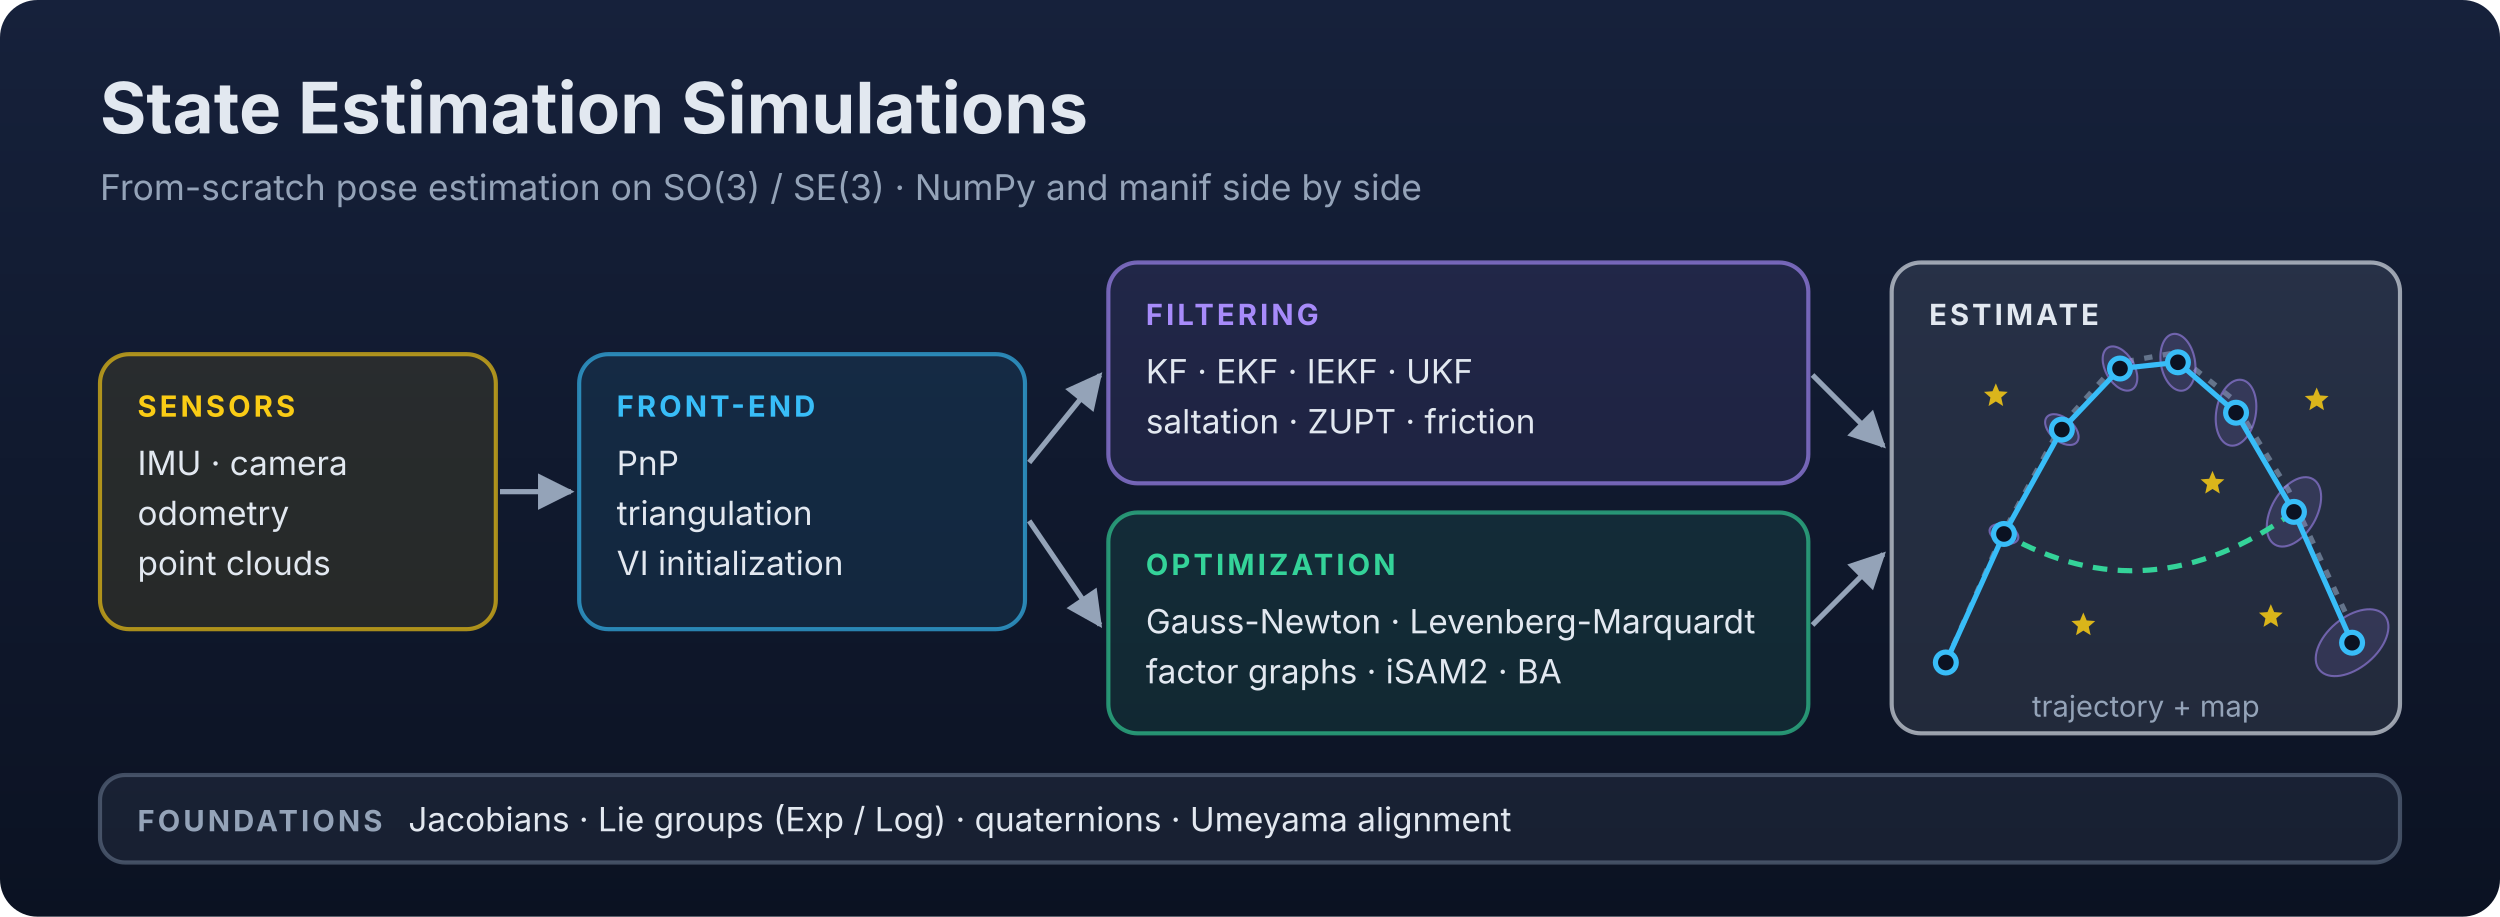
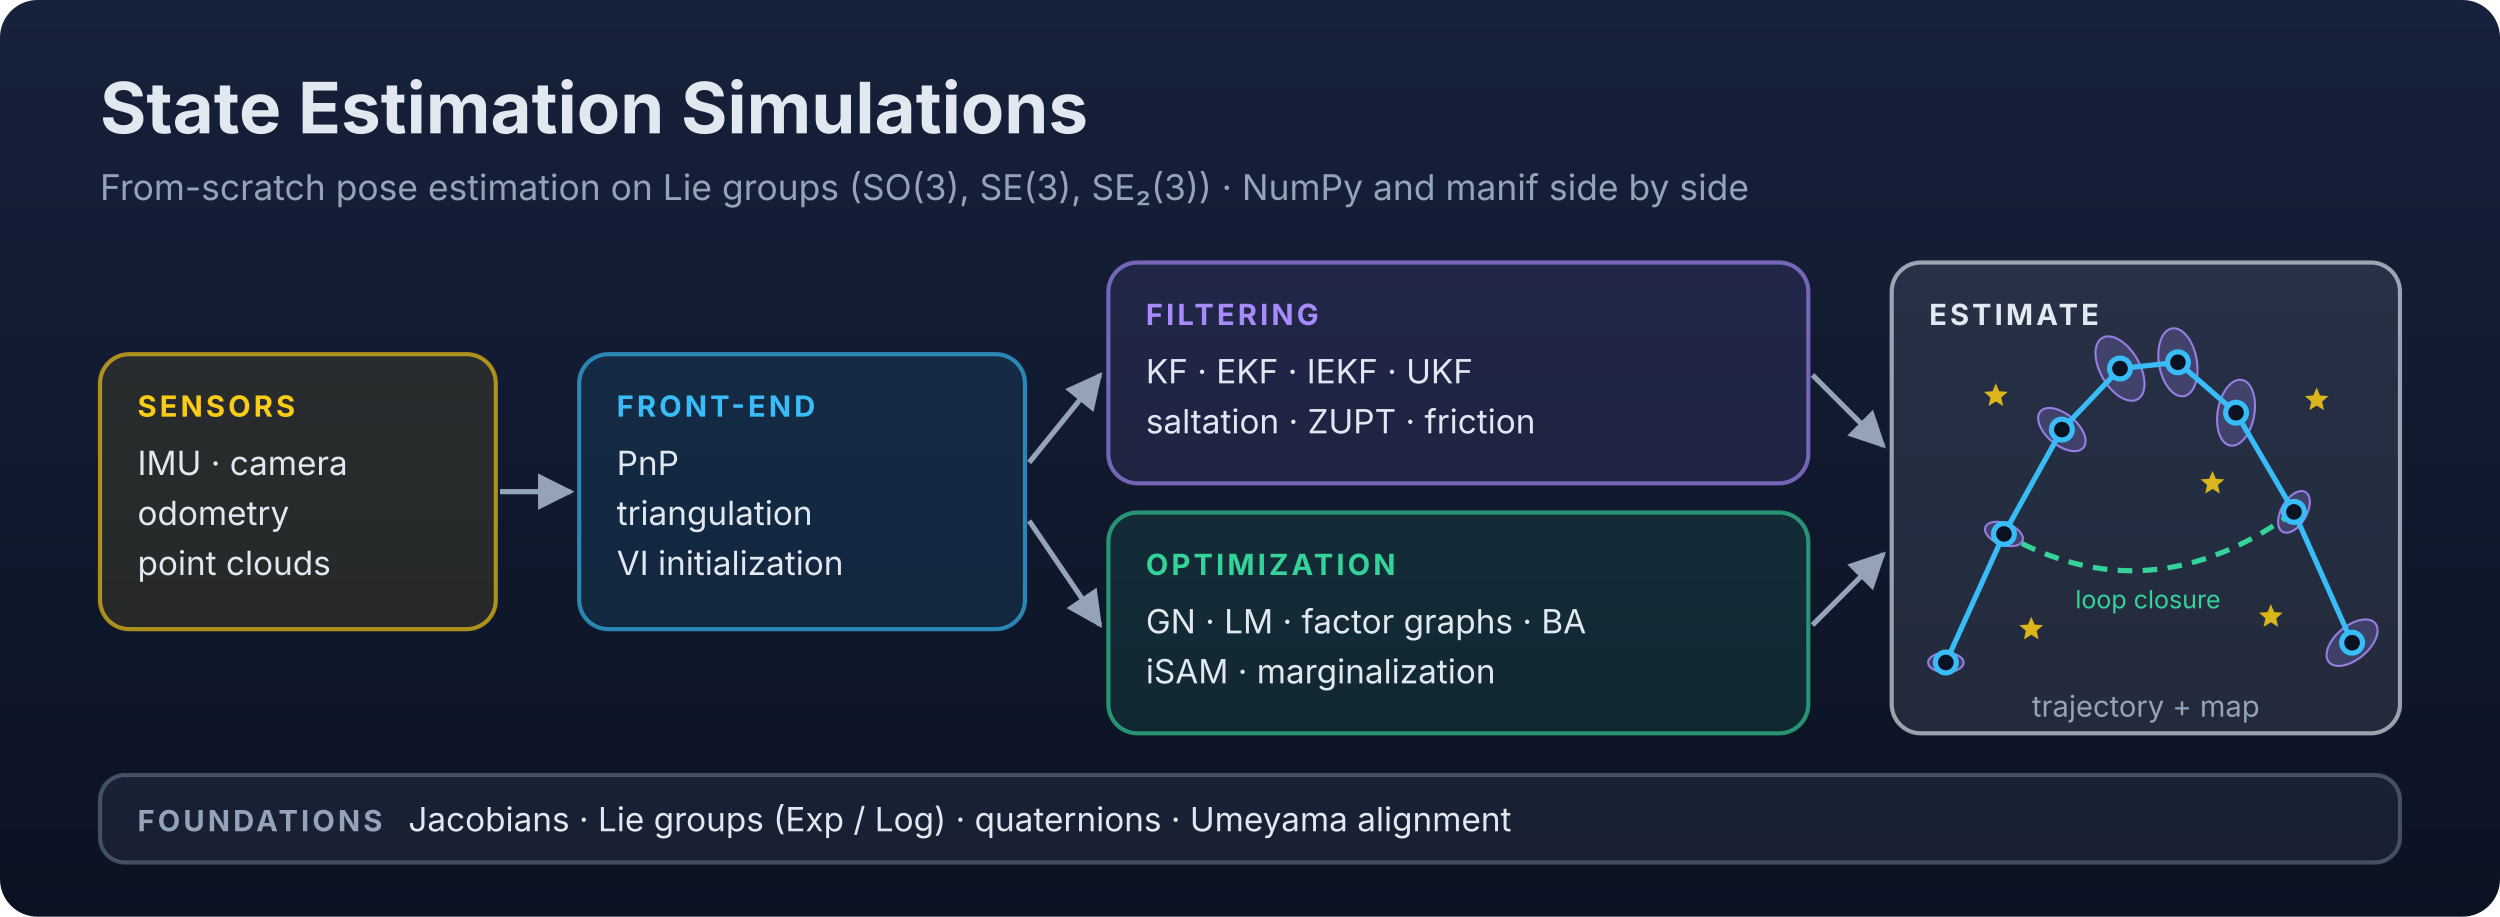
<svg xmlns="http://www.w3.org/2000/svg" viewBox="0 0 1200 440" width="1200" height="440" role="img" aria-labelledby="t d">
  <defs>
    <linearGradient id="bg" x1="0" y1="0" x2="0" y2="1">
      <stop offset="0" stop-color="#16213b" />
      <stop offset="1" stop-color="#0b1222" />
    </linearGradient>
    <marker id="ah" viewBox="0 0 10 10" refX="9" refY="5" markerWidth="7" markerHeight="7" orient="auto-start-reverse">
      <path d="M0 0 L10 5 L0 10 Z" fill="#94a3b8" />
    </marker>
  </defs>
  <rect width="1200" height="440" rx="18" fill="url(#bg)" />
  <text x="48.0" y="64.0" font-family="Inter, Segoe UI, Helvetica, Arial, sans-serif" font-size="34" font-weight="700" fill="#e2e8f0" text-anchor="start">State Estimation Simulations</text>
-   <text x="48.0" y="96.0" font-family="Inter, Segoe UI, Helvetica, Arial, sans-serif" font-size="17" font-weight="400" fill="#94a3b8" text-anchor="start">From-scratch pose estimation on SO(3) / SE(3) · NumPy and manif side by side</text>
+   <text x="48.0" y="96.0" font-family="Inter, Segoe UI, Helvetica, Arial, sans-serif" font-size="17" font-weight="400" fill="#94a3b8" text-anchor="start">From-scratch pose estimation on Lie groups (SO(3), SE(3), SE₂(3)) · NumPy and manif side by side</text>
  <rect x="48" y="170" width="190" height="132" rx="14" fill="#facc15" fill-opacity=".10" stroke="#facc15" stroke-opacity=".65" stroke-width="2" />
  <text x="66.0" y="200.0" font-family="Inter, Segoe UI, Helvetica, Arial, sans-serif" font-size="14" font-weight="700" fill="#facc15" text-anchor="start" letter-spacing="1.5">SENSORS</text>
  <text x="66.0" y="228.0" font-family="Inter, Segoe UI, Helvetica, Arial, sans-serif" font-size="16" font-weight="400" fill="#e2e8f0" text-anchor="start">IMU · camera</text>
  <text x="66.0" y="252.0" font-family="Inter, Segoe UI, Helvetica, Arial, sans-serif" font-size="16" font-weight="400" fill="#e2e8f0" text-anchor="start">odometry</text>
  <text x="66.0" y="276.0" font-family="Inter, Segoe UI, Helvetica, Arial, sans-serif" font-size="16" font-weight="400" fill="#e2e8f0" text-anchor="start">point clouds</text>
  <rect x="278" y="170" width="214" height="132" rx="14" fill="#38bdf8" fill-opacity=".10" stroke="#38bdf8" stroke-opacity=".65" stroke-width="2" />
  <text x="296.0" y="200.0" font-family="Inter, Segoe UI, Helvetica, Arial, sans-serif" font-size="14" font-weight="700" fill="#38bdf8" text-anchor="start" letter-spacing="1.5">FRONT-END</text>
  <text x="296.0" y="228.0" font-family="Inter, Segoe UI, Helvetica, Arial, sans-serif" font-size="16" font-weight="400" fill="#e2e8f0" text-anchor="start">PnP</text>
  <text x="296.0" y="252.0" font-family="Inter, Segoe UI, Helvetica, Arial, sans-serif" font-size="16" font-weight="400" fill="#e2e8f0" text-anchor="start">triangulation</text>
  <text x="296.0" y="276.0" font-family="Inter, Segoe UI, Helvetica, Arial, sans-serif" font-size="16" font-weight="400" fill="#e2e8f0" text-anchor="start">VI initialization</text>
  <rect x="532" y="126" width="336" height="106" rx="14" fill="#a78bfa" fill-opacity=".10" stroke="#a78bfa" stroke-opacity=".65" stroke-width="2" />
  <text x="550.0" y="156.0" font-family="Inter, Segoe UI, Helvetica, Arial, sans-serif" font-size="14" font-weight="700" fill="#a78bfa" text-anchor="start" letter-spacing="1.5">FILTERING</text>
  <text x="550.0" y="184.0" font-family="Inter, Segoe UI, Helvetica, Arial, sans-serif" font-size="16" font-weight="400" fill="#e2e8f0" text-anchor="start">KF · EKF · IEKF · UKF</text>
  <text x="550.0" y="208.0" font-family="Inter, Segoe UI, Helvetica, Arial, sans-serif" font-size="16" font-weight="400" fill="#e2e8f0" text-anchor="start">saltation · ZUPT · friction</text>
  <rect x="532" y="246" width="336" height="106" rx="14" fill="#34d399" fill-opacity=".10" stroke="#34d399" stroke-opacity=".65" stroke-width="2" />
  <text x="550.0" y="276.0" font-family="Inter, Segoe UI, Helvetica, Arial, sans-serif" font-size="14" font-weight="700" fill="#34d399" text-anchor="start" letter-spacing="1.5">OPTIMIZATION</text>
-   <text x="550.0" y="304.0" font-family="Inter, Segoe UI, Helvetica, Arial, sans-serif" font-size="16" font-weight="400" fill="#e2e8f0" text-anchor="start">Gauss-Newton · Levenberg-Marquardt</text>
-   <text x="550.0" y="328.0" font-family="Inter, Segoe UI, Helvetica, Arial, sans-serif" font-size="16" font-weight="400" fill="#e2e8f0" text-anchor="start">factor graphs · iSAM2 · BA</text>
+   <text x="550.0" y="304.0" font-family="Inter, Segoe UI, Helvetica, Arial, sans-serif" font-size="16" font-weight="400" fill="#e2e8f0" text-anchor="start">GN · LM · factor graphs · BA</text>
+   <text x="550.0" y="328.0" font-family="Inter, Segoe UI, Helvetica, Arial, sans-serif" font-size="16" font-weight="400" fill="#e2e8f0" text-anchor="start">iSAM · marginalization</text>
  <rect x="908" y="126" width="244" height="226" rx="14" fill="#e2e8f0" fill-opacity=".10" stroke="#e2e8f0" stroke-opacity=".65" stroke-width="2" />
  <text x="926.0" y="156.0" font-family="Inter, Segoe UI, Helvetica, Arial, sans-serif" font-size="14" font-weight="700" fill="#e2e8f0" text-anchor="start" letter-spacing="1.5">ESTIMATE</text>
  <path d="M240.0 236.0 L274.0 236.0" stroke="#94a3b8" stroke-width="2.5" fill="none" marker-end="url(#ah)" />
  <path d="M494.0 222.0 L528.0 180.0" stroke="#94a3b8" stroke-width="2.5" fill="none" marker-end="url(#ah)" />
  <path d="M494.0 250.0 L528.0 300.0" stroke="#94a3b8" stroke-width="2.5" fill="none" marker-end="url(#ah)" />
  <path d="M870.0 180.0 L904.0 214.0" stroke="#94a3b8" stroke-width="2.5" fill="none" marker-end="url(#ah)" />
  <path d="M870.0 300.0 L904.0 266.0" stroke="#94a3b8" stroke-width="2.5" fill="none" marker-end="url(#ah)" />
-   <path d="M934.0 318.0 L961.4 256.0 L988.9 205.0 L1016.3 174.3 L1043.7 169.4 L1071.1 191.0 L1098.6 235.4 L1126.0 294.5" stroke="#64748b" stroke-width="2.5" stroke-dasharray="4 5" fill="none" />
-   <ellipse cx="934.0" cy="318.0" rx="5.0" ry="3.0" transform="rotate(0 934.0 318.0)" fill="#a78bfa" fill-opacity=".12" stroke="#a78bfa" stroke-opacity=".55" />
-   <ellipse cx="961.9" cy="256.3" rx="7.2" ry="4.3" transform="rotate(20 961.9 256.3)" fill="#a78bfa" fill-opacity=".12" stroke="#a78bfa" stroke-opacity=".55" />
-   <ellipse cx="989.7" cy="206.2" rx="9.4" ry="5.6" transform="rotate(40 989.7 206.2)" fill="#a78bfa" fill-opacity=".12" stroke="#a78bfa" stroke-opacity=".55" />
-   <ellipse cx="1017.6" cy="176.9" rx="11.6" ry="6.9" transform="rotate(60 1017.6 176.9)" fill="#a78bfa" fill-opacity=".12" stroke="#a78bfa" stroke-opacity=".55" />
-   <ellipse cx="1045.4" cy="173.9" rx="13.8" ry="8.2" transform="rotate(80 1045.4 173.9)" fill="#a78bfa" fill-opacity=".12" stroke="#a78bfa" stroke-opacity=".55" />
-   <ellipse cx="1073.3" cy="198.1" rx="16.0" ry="9.5" transform="rotate(100 1073.3 198.1)" fill="#a78bfa" fill-opacity=".12" stroke="#a78bfa" stroke-opacity=".55" />
-   <ellipse cx="1101.1" cy="245.7" rx="18.2" ry="10.8" transform="rotate(120 1101.1 245.7)" fill="#a78bfa" fill-opacity=".12" stroke="#a78bfa" stroke-opacity=".55" />
-   <ellipse cx="1129.0" cy="308.5" rx="20.4" ry="12.1" transform="rotate(140 1129.0 308.5)" fill="#a78bfa" fill-opacity=".12" stroke="#a78bfa" stroke-opacity=".55" />
+   <ellipse cx="934.0" cy="318.0" rx="8.5" ry="4.7" transform="rotate(0 934.0 318.0)" fill="#a78bfa" fill-opacity=".22" stroke="#a78bfa" stroke-opacity=".85" />
+   <ellipse cx="961.9" cy="256.3" rx="9.5" ry="5.2" transform="rotate(20 961.9 256.3)" fill="#a78bfa" fill-opacity=".22" stroke="#a78bfa" stroke-opacity=".85" />
+   <ellipse cx="989.7" cy="206.2" rx="13.5" ry="7.4" transform="rotate(40 989.7 206.2)" fill="#a78bfa" fill-opacity=".22" stroke="#a78bfa" stroke-opacity=".85" />
+   <ellipse cx="1017.6" cy="176.9" rx="17.0" ry="9.4" transform="rotate(60 1017.6 176.9)" fill="#a78bfa" fill-opacity=".22" stroke="#a78bfa" stroke-opacity=".85" />
+   <ellipse cx="1045.4" cy="173.9" rx="16.5" ry="9.1" transform="rotate(80 1045.4 173.9)" fill="#a78bfa" fill-opacity=".22" stroke="#a78bfa" stroke-opacity=".85" />
+   <ellipse cx="1073.3" cy="198.1" rx="16.0" ry="8.8" transform="rotate(100 1073.3 198.1)" fill="#a78bfa" fill-opacity=".22" stroke="#a78bfa" stroke-opacity=".85" />
+   <ellipse cx="1101.1" cy="245.7" rx="11.0" ry="6.1" transform="rotate(120 1101.1 245.7)" fill="#a78bfa" fill-opacity=".22" stroke="#a78bfa" stroke-opacity=".85" />
+   <ellipse cx="1129.0" cy="308.5" rx="14.5" ry="8.0" transform="rotate(140 1129.0 308.5)" fill="#a78bfa" fill-opacity=".22" stroke="#a78bfa" stroke-opacity=".85" />
  <path d="M934.0 318.0 L961.9 256.3 L989.7 206.2 L1017.6 176.9 L1045.4 173.9 L1073.3 198.1 L1101.1 245.7 L1129.0 308.5" stroke="#38bdf8" stroke-width="2.5" fill="none" />
  <path d="M1101.1 245.7 Q1031.5 296.3 961.9 256.3" stroke="#34d399" stroke-width="2.5" stroke-dasharray="7 5" fill="none" />
+   <text x="1031.0" y="292.0" font-family="Inter, Segoe UI, Helvetica, Arial, sans-serif" font-size="12" font-weight="400" fill="#34d399" text-anchor="middle">loop closure</text>
  <circle cx="934.0" cy="318.0" r="5" fill="#0b1222" stroke="#38bdf8" stroke-width="2.5" />
  <circle cx="961.9" cy="256.3" r="5" fill="#0b1222" stroke="#38bdf8" stroke-width="2.5" />
  <circle cx="989.7" cy="206.2" r="5" fill="#0b1222" stroke="#38bdf8" stroke-width="2.5" />
  <circle cx="1017.6" cy="176.9" r="5" fill="#0b1222" stroke="#38bdf8" stroke-width="2.5" />
  <circle cx="1045.4" cy="173.9" r="5" fill="#0b1222" stroke="#38bdf8" stroke-width="2.5" />
  <circle cx="1073.3" cy="198.1" r="5" fill="#0b1222" stroke="#38bdf8" stroke-width="2.5" />
  <circle cx="1101.1" cy="245.7" r="5" fill="#0b1222" stroke="#38bdf8" stroke-width="2.5" />
  <circle cx="1129.0" cy="308.5" r="5" fill="#0b1222" stroke="#38bdf8" stroke-width="2.5" />
  <path d="M958.0 184.0 L959.6 187.8 L963.7 188.1 L960.6 190.8 L961.5 194.9 L958.0 192.7 L954.5 194.9 L955.4 190.8 L952.3 188.1 L956.4 187.8 Z" fill="#facc15" fill-opacity=".85" />
  <path d="M1062.0 226.0 L1063.6 229.8 L1067.7 230.1 L1064.6 232.8 L1065.5 236.9 L1062.0 234.7 L1058.5 236.9 L1059.4 232.8 L1056.3 230.1 L1060.4 229.8 Z" fill="#facc15" fill-opacity=".85" />
  <path d="M1112.0 186.0 L1113.6 189.8 L1117.7 190.1 L1114.6 192.8 L1115.5 196.9 L1112.0 194.7 L1108.5 196.9 L1109.4 192.8 L1106.3 190.1 L1110.4 189.8 Z" fill="#facc15" fill-opacity=".85" />
-   <path d="M1000.0 294.0 L1001.6 297.8 L1005.7 298.1 L1002.6 300.8 L1003.5 304.9 L1000.0 302.7 L996.5 304.9 L997.4 300.8 L994.3 298.1 L998.4 297.8 Z" fill="#facc15" fill-opacity=".85" />
+   <path d="M975.0 296.0 L976.6 299.8 L980.7 300.1 L977.6 302.8 L978.5 306.9 L975.0 304.7 L971.5 306.9 L972.4 302.8 L969.3 300.1 L973.4 299.8 Z" fill="#facc15" fill-opacity=".85" />
  <path d="M1090.0 290.0 L1091.6 293.8 L1095.7 294.1 L1092.6 296.8 L1093.5 300.9 L1090.0 298.7 L1086.5 300.9 L1087.4 296.8 L1084.3 294.1 L1088.4 293.8 Z" fill="#facc15" fill-opacity=".85" />
  <text x="1030.0" y="344.0" font-family="Inter, Segoe UI, Helvetica, Arial, sans-serif" font-size="14" font-weight="400" fill="#94a3b8" text-anchor="middle">trajectory + map</text>
  <rect x="48" y="372" width="1104" height="42" rx="12" fill="#64748b" fill-opacity=".14" stroke="#64748b" stroke-opacity=".6" stroke-width="2" />
  <text x="66.0" y="399.0" font-family="Inter, Segoe UI, Helvetica, Arial, sans-serif" font-size="14" font-weight="700" fill="#94a3b8" text-anchor="start" letter-spacing="1.5">FOUNDATIONS</text>
  <text x="196.0" y="399.0" font-family="Inter, Segoe UI, Helvetica, Arial, sans-serif" font-size="16" font-weight="400" fill="#e2e8f0" text-anchor="start">Jacobians · Lie groups (Exp / Log) · quaternions · Umeyama alignment</text>
</svg>
